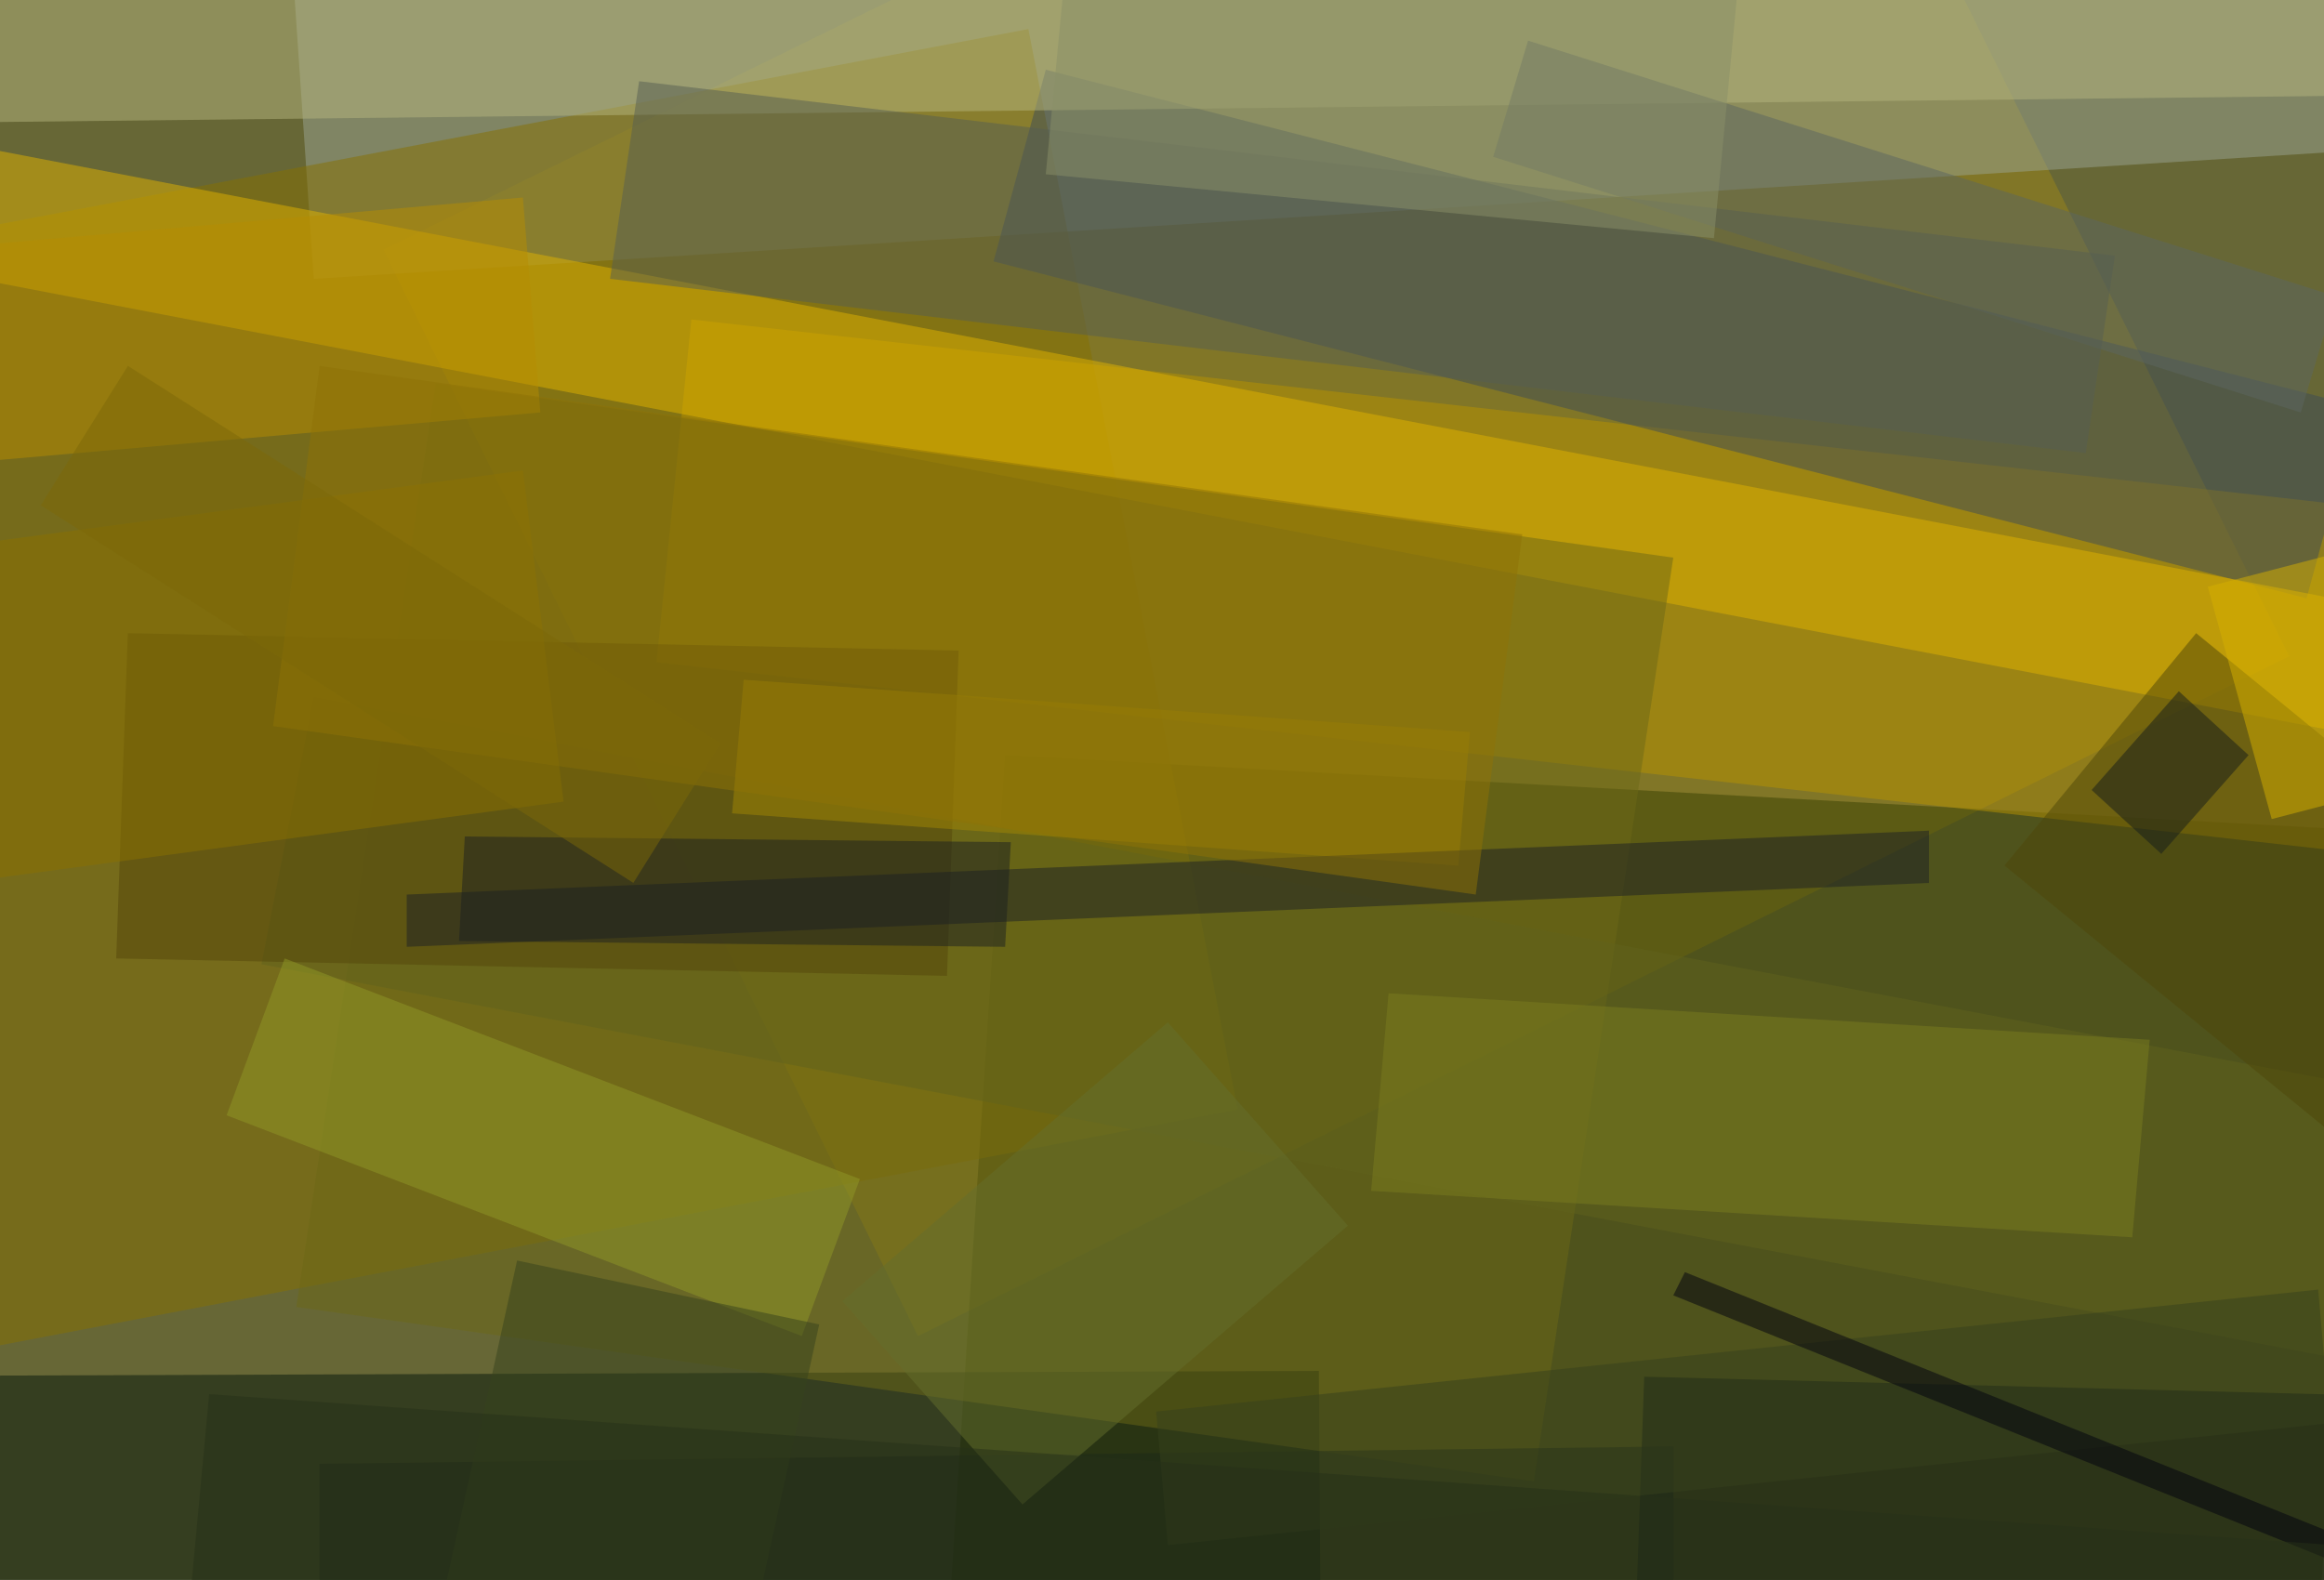
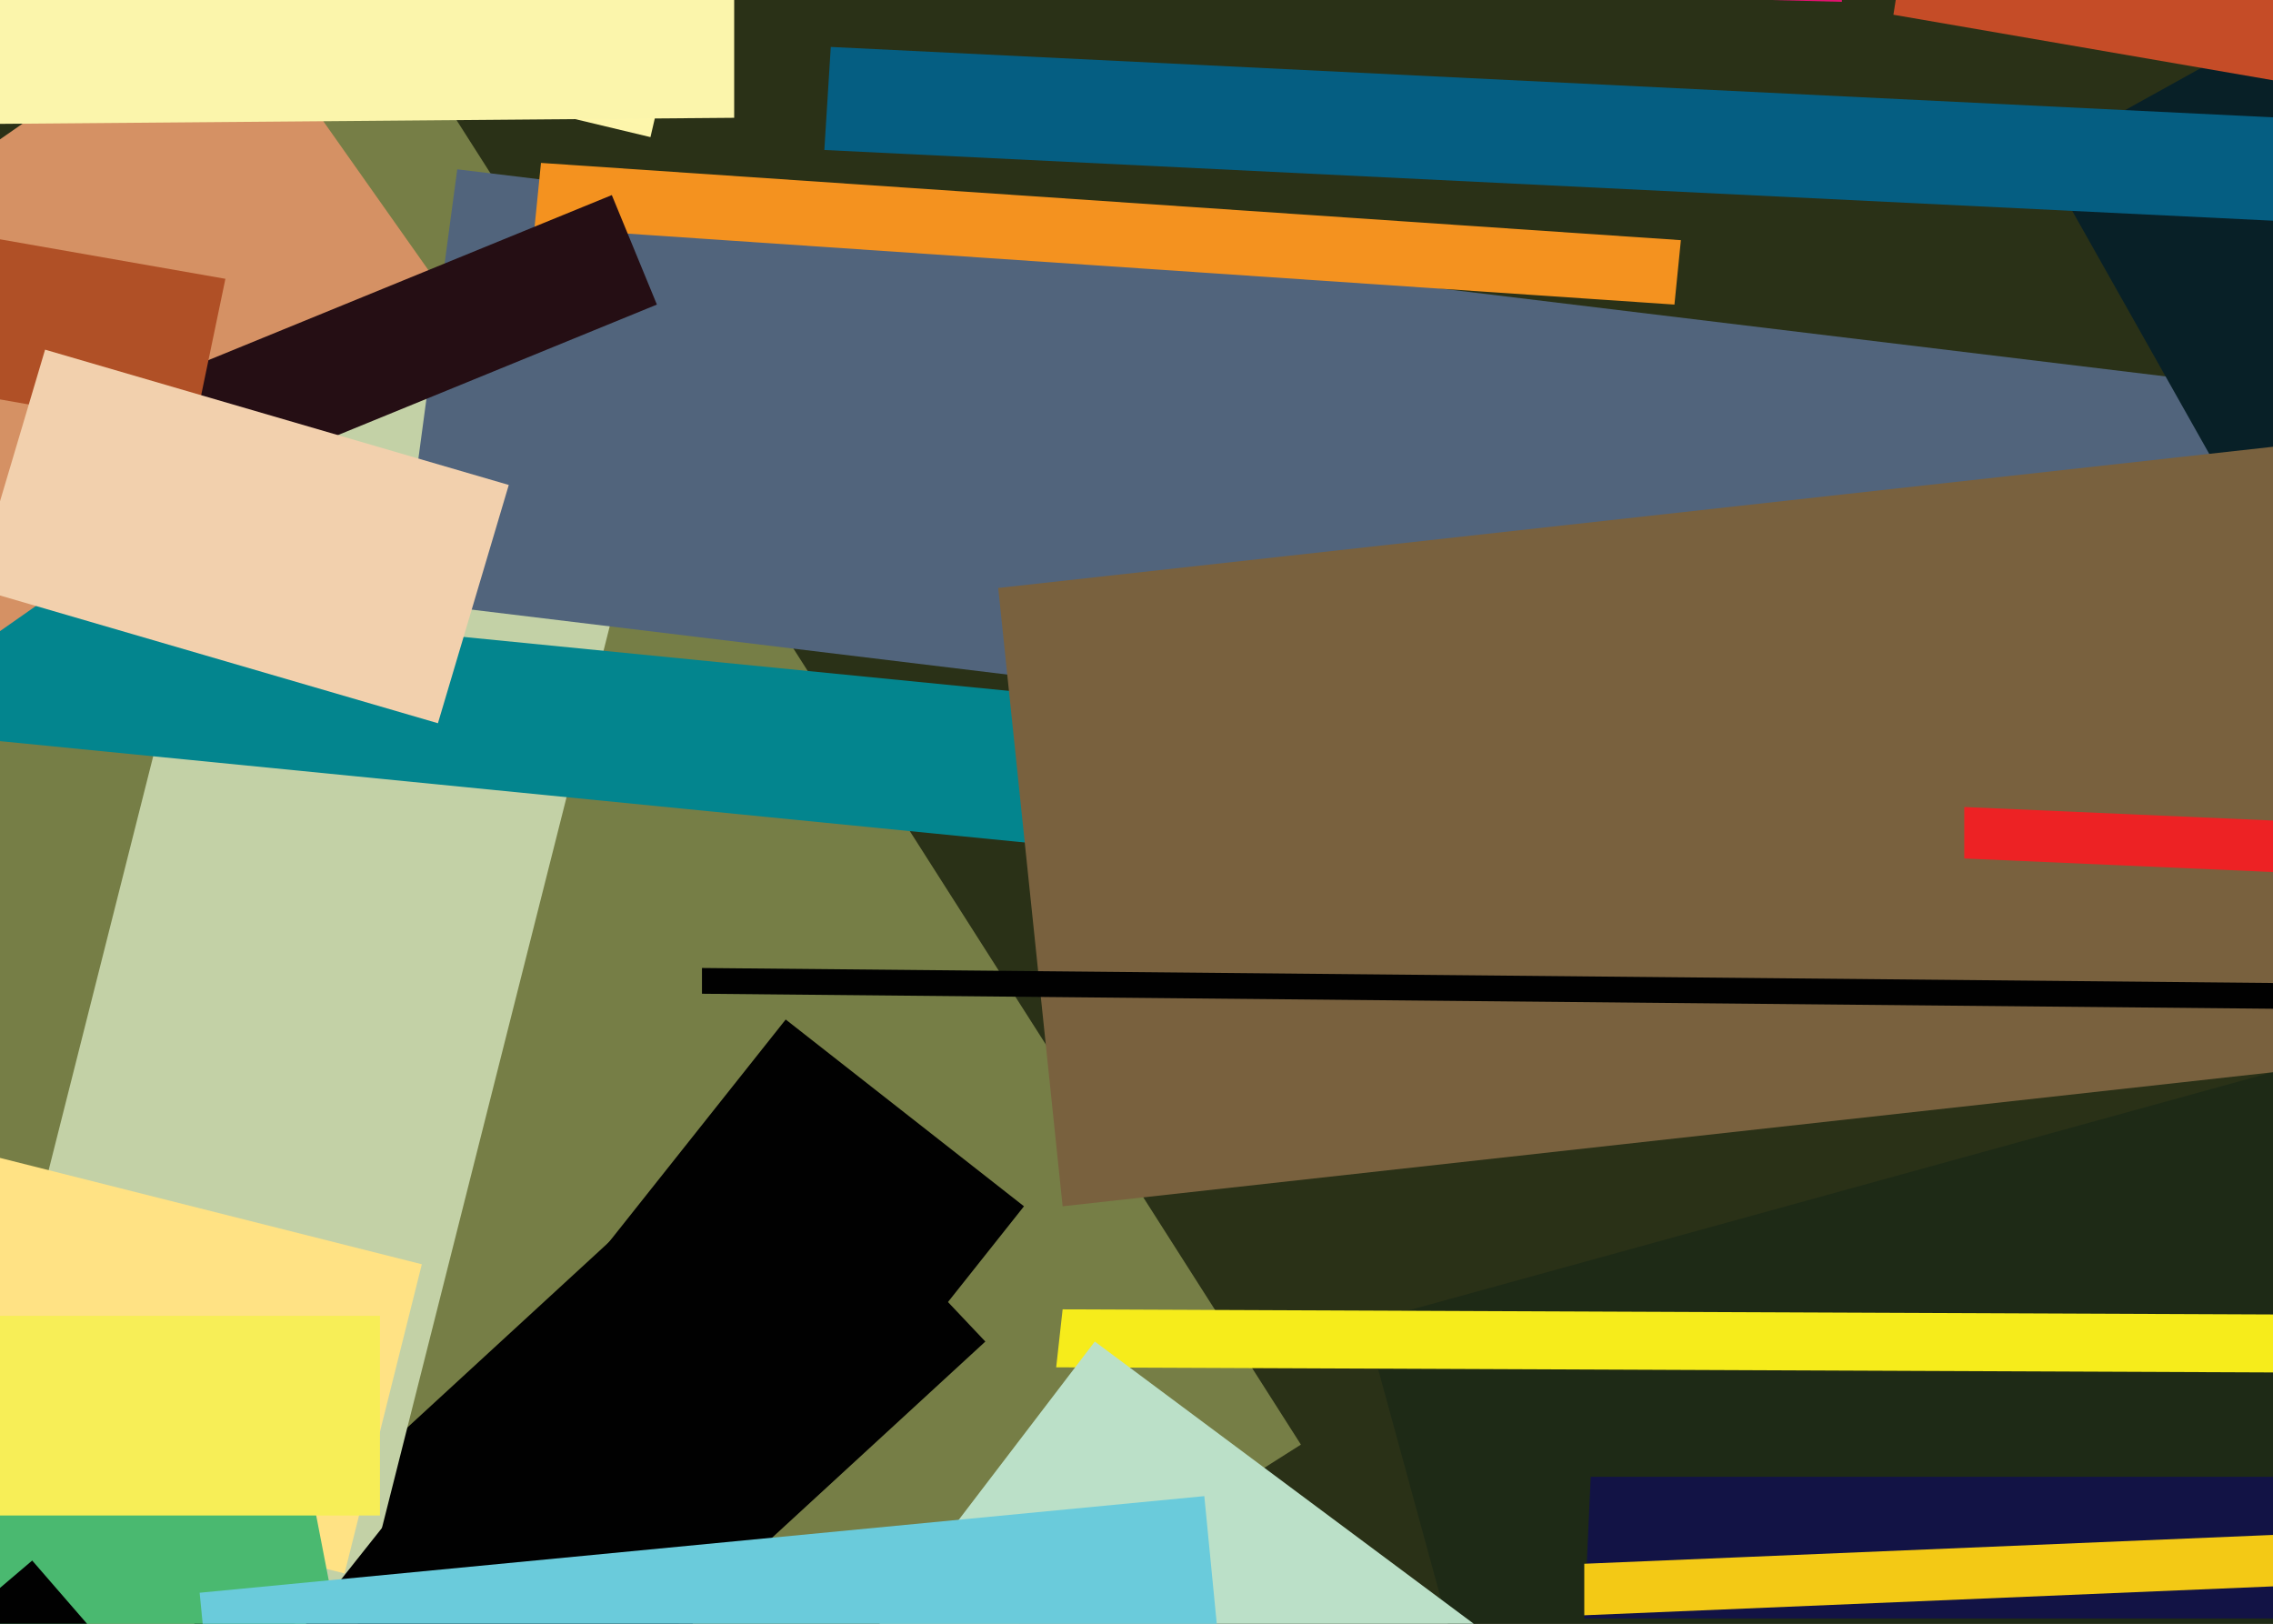
- <svg xmlns="http://www.w3.org/2000/svg" id="Layer_1" data-name="Layer 1" viewBox="0 0 772.5 525.26">
-   <defs>
-     <style>.cls-1{fill:#676736;}.cls-2{fill:#9c8718;}.cls-10,.cls-11,.cls-12,.cls-13,.cls-14,.cls-15,.cls-16,.cls-17,.cls-18,.cls-19,.cls-2,.cls-20,.cls-21,.cls-22,.cls-23,.cls-24,.cls-25,.cls-26,.cls-27,.cls-28,.cls-29,.cls-3,.cls-30,.cls-31,.cls-32,.cls-33,.cls-34,.cls-35,.cls-4,.cls-5,.cls-6,.cls-7,.cls-8,.cls-9{fill-opacity:0.5;}.cls-3{fill:#394103;}.cls-4{fill:#9ba492;}.cls-5{fill:#877100;}.cls-6{fill:#05170a;}.cls-7{fill:#b89200;}.cls-8{fill:#3f4c57;}.cls-9{fill:#e0b200;}.cls-10{fill:#0a1714;}.cls-11{fill:#6d6916;}.cls-12{fill:#b7b67e;}.cls-13{fill:#61621c;}.cls-14{fill:#54460a;}.cls-15{fill:#b78c02;}.cls-16{fill:#1c2819;}.cls-17{fill:#4f4709;}.cls-18{fill:#a28705;}.cls-19{fill:#5c6661;}.cls-20{fill:#565e52;}.cls-21{fill:#8a7000;}.cls-22{fill:#d6b101;}.cls-23{fill:#646f2c;}.cls-24{fill:#1d2124;}.cls-25{fill:#7b7c1f;}.cls-26{fill:#1c2120;}.cls-27{fill:#37411d;}.cls-28{fill:#8f7306;}.cls-29{fill:#919827;}.cls-30{fill:#00000f;}.cls-31{fill:#36421c;}.cls-32{fill:#141c1a;}.cls-33{fill:#273119;}.cls-34{fill:#7d6908;}.cls-35{fill:#8b9168;}</style>
-   </defs>
-   <rect class="cls-1" width="772.5" height="525.26" />
-   <path class="cls-2" d="M127.46,83,305.14,444.19l455.77-226L583.24-141Z" />
-   <path class="cls-3" d="M334.11,251.06,312.86,577.44l453.85,25.11L788,276.17Z" />
-   <path class="cls-4" d="M104.29,92.7,903.82,42.49,882.58-270.37,83-220.16Z" />
-   <path class="cls-5" d="M341.83,9.66l-448,85,71.46,359.21,446.12-85Z" />
-   <path class="cls-6" d="M438.39,455.77l-544.61,1.94,3.86,276.16,542.68-1.93Z" />
-   <path class="cls-7" d="M218.23,220.16l809.19,90.77L1039,197,229.82,106.22Z" />
-   <path class="cls-8" d="M347.62,23.17,330.24,86.91l436.47,112,17.38-63.73Z" />
-   <path class="cls-9" d="M0,50.21-7.72,92.7,838.16,254.92l7.73-42.48Z" />
-   <path class="cls-10" d="M546.54,457.71l-7.72,220.16,372.73,9.65,7.72-220.16Z" />
-   <path class="cls-11" d="M144.84,127.46,98.49,434.53l411.36,57.94L556.2,185.4Z" />
-   <path class="cls-12" d="M0,40.56,863.27,30.9l-1.93-158.36L0-117.81Z" />
-   <path class="cls-13" d="M104.29,231.75,86.91,320.59,809.19,457.71l17.38-88.84Z" />
-   <path class="cls-14" d="M42.49,210.51,38.62,318.66l276.17,5.79,3.87-108.15Z" />
-   <path class="cls-15" d="M173.81,65.66l-683.66,59.87,7.73,71.46,681.73-59.87Z" />
-   <path class="cls-16" d="M106.22,486.67V533l450-5.79V480.88Z" />
-   <path class="cls-17" d="M730,210.51l-63.73,77.25,264.58,216.3,63.73-77.25Z" />
-   <path class="cls-18" d="M247.2,226l-3.86,44.41,241.4,17.39,3.87-44.42Z" />
-   <path class="cls-19" d="M496.33,52.14l268.44,85,11.59-38.63-268.44-85Z" />
-   <path class="cls-20" d="M212.44,27,202.78,92.7l490.54,57.94L703,85Z" />
-   <path class="cls-21" d="M173.81,156.43-129.39,197l15.45,110.08,301.27-40.56Z" />
-   <path class="cls-22" d="M755.12,272.31l237.54-61.8-21.24-77.25-237.55,61.8Z" />
-   <path class="cls-23" d="M388.18,339.9,280,432.6l59.87,67.59,108.15-92.7Z" />
-   <path class="cls-24" d="M135.19,297.41v17.38l506-21.24V276.17Z" />
-   <path class="cls-25" d="M461.57,330.24l-5.8,65.67,253,15.45,5.79-65.67Z" />
-   <path class="cls-26" d="M154.5,278.1l-1.93,34.76,181.54,1.93L336,280Z" />
-   <path class="cls-27" d="M384.32,469.29l3.86,44.42,386.25-40.55-3.86-44.42Z" />
-   <path class="cls-28" d="M90.77,241.41l399.77,56L506,177.67l-399.77-56Z" />
-   <path class="cls-29" d="M75.32,370.8l191.19,73.39L285.82,392,94.63,318.66Z" />
-   <path class="cls-30" d="M560.06,422.94l-3.86,7.73L1232.14,703l3.86-7.72Z" />
-   <path class="cls-31" d="M171.88,419.08,77.25,849.75,177.67,871l94.64-430.67Z" />
-   <path class="cls-32" d="M695.25,262.65l23.17,21.24,29-32.83-23.17-21.24Z" />
-   <path class="cls-33" d="M69.52,463.5l-7.72,83,815,57.94,7.72-83Z" />
-   <path class="cls-34" d="M13.52,168l197,125.53,29-46.35-197-125.53Z" />
-   <path class="cls-35" d="M347.62,57.94l222.1,21.24L581.31-42.49,359.21-63.73Z" />
+ <svg xmlns="http://www.w3.org/2000/svg" xmlns:ns1="http://vectornator.io" height="100%" stroke-miterlimit="10" style="fill-rule:nonzero;clip-rule:evenodd;stroke-linecap:round;stroke-linejoin:round;" version="1.1" viewBox="0 0 600 428.571" width="100%" xml:space="preserve">
+   <defs />
+   <clipPath id="ArtboardFrame">
+     <rect height="428.571" width="600" x="0" y="0" />
+   </clipPath>
+   <g clip-path="url(#ArtboardFrame)" id="Untitled" ns1:layerName="Untitled">
+     <path d="M-40.8-14.81L639.2-14.81L639.2-14.81L639.2 431.14L639.2 431.14L-40.8 431.14L-40.8 431.14L-40.8-14.81L-40.8-14.81Z" fill="#cfc8c0" fill-rule="nonzero" opacity="1" stroke="none" />
+     <path d="M256.7 394.89L751.4 325.19L690.2-98.11L195.5-28.41L256.7 394.89Z" fill="#010101" fill-rule="nonzero" opacity="1" stroke="none" />
+     <path d="M-82.45 395.47L658.75 551.87L762.45 52.07L21.25-102.63L-82.45 395.47Z" fill="#2a3117" fill-rule="nonzero" opacity="1" stroke="none" />
+     <path d="M95.2-8L-272 224.89L-23.8 614.19L343.4 381.29L95.2-8Z" fill="#767e46" fill-rule="nonzero" opacity="1" stroke="none" />
+     <path d="M200.6 291.19L10.2 466.29L69.7 529.19L260.1 354.09L200.6 291.19Z" fill="#010101" fill-rule="nonzero" opacity="1" stroke="none" />
+     <path d="M360.4 349L419.9 566.6L685.1 493.5L625.6 275.9L360.4 349Z" fill="#1e2a16" fill-rule="nonzero" opacity="1" stroke="none" />
+     <path d="M69.7 83.79L-11.9 406.79L93.5 432.29L175.1 109.29L69.7 83.79Z" fill="#c3d1a6" fill-rule="nonzero" opacity="1" stroke="none" />
+     <path d="M120.7 44.69L105.4 158.59L666.4 226.59L681.7 112.69L120.7 44.69Z" fill="#51647c" fill-rule="nonzero" opacity="1" stroke="none" />
+     <path d="M280.5 345.59L278.8 360.89L1086.3 364.29L1088 349L280.5 345.59Z" fill="#f6ec1b" fill-rule="nonzero" opacity="1" stroke="none" />
+     <path d="M289 354.09L96.9 605.69L256.7 724.69L448.8 473.09L289 354.09Z" fill="#bbe0c8" fill-rule="nonzero" opacity="1" stroke="none" />
+     <path d="M-25.5 153.49L-30.6 192.59L278.8 223.19L283.9 184.09L-25.5 153.49Z" fill="#03858e" fill-rule="nonzero" opacity="1" stroke="none" />
+     <path d="M-90.95 282.69L-111.35 364.29L90.95 415.29L111.35 333.69L-90.95 282.69Z" fill="#ffe284" fill-rule="nonzero" opacity="1" stroke="none" />
+     <path d="M78.2 372.79L-45.9 396.59L35.7 818.19L159.8 794.39L78.2 372.79Z" fill="#4ab970" fill-rule="nonzero" opacity="1" stroke="none" />
+     <path d="M59.5-4.61L-214.2 185.79L-151.3 272.49L120.7 82.09L59.5-4.61Z" fill="#d59164" fill-rule="nonzero" opacity="1" stroke="none" />
+     <path d="M419.9 389.79L418.2 427.19L678.3 427.19L680 389.79L419.9 389.79Z" fill="#121345" fill-rule="nonzero" opacity="1" stroke="none" />
+     <path d="M30.6-11.41L486.2 0.49L486.2-14.81L30.6-25L30.6-11.41Z" fill="#e2126f" fill-rule="nonzero" opacity="1" stroke="none" />
+     <path d="M538.9 41.29L793.9 493.49L965.6 396.59L710.6-53.91L538.9 41.29Z" fill="#082027" fill-rule="nonzero" opacity="1" stroke="none" />
+     <path d="M263.5 155.19L280.5 318.39L802.4 260.59L785.4 97.39L263.5 155.19Z" fill="#79613e" fill-rule="nonzero" opacity="1" stroke="none" />
+     <path d="M207.4 269.09L23.8 500.29L86.7 549.59L270.3 318.39L207.4 269.09Z" fill="#010101" fill-rule="nonzero" opacity="1" stroke="none" />
+     <path d="M142.8 43L141.1 60L442 80.39L443.7 63.39L142.8 43Z" fill="#f4921f" fill-rule="nonzero" opacity="1" stroke="none" />
+     <path d="M783.7 397.44L418.2 412.74L418.2 426.34L783.7 411L783.7 397.44Z" fill="#f3c915" fill-rule="nonzero" opacity="1" stroke="none" />
+     <path d="M317.9 394.89L52.7 420.39L59.5 490.09L324.7 464.59L317.9 394.89Z" fill="#6acbdb" fill-rule="nonzero" opacity="1" stroke="none" />
+     <path d="M185.3 262.29L719.1 267.39L719.1 260.59L185.3 255.49L185.3 262.29Z" fill="#010101" fill-rule="nonzero" opacity="1" stroke="none" />
+     <path d="M518.5 226.59L712.3 235.09L712.3 221.49L518.5 213L518.5 226.59Z" fill="#ed2224" fill-rule="nonzero" opacity="1" stroke="none" />
+     <path d="M499.8 3.89L884 70.19L894.2 3.89L510-60.71L499.8 3.89Z" fill="#c54c27" fill-rule="nonzero" opacity="1" stroke="none" />
+     <path d="M49.3 97.39L61.2 126.29L173.4 80.39L161.5 51.49L49.3 97.39Z" fill="#250e14" fill-rule="nonzero" opacity="1" stroke="none" />
+     <path d="M219.3 12.39L217.6 39.59L635.8 60L637.5 32.8L219.3 12.39Z" fill="#055e82" fill-rule="nonzero" opacity="1" stroke="none" />
+     <path d="M93.5 17.49L171.7 36.19L188.7-36.91L110.5-55.61L93.5 17.49Z" fill="#fdf6ab" fill-rule="nonzero" opacity="1" stroke="none" />
+     <path d="M59.5 73.59L-435.2-13.11L-442 27.69L51 114.39L59.5 73.59Z" fill="#b05026" fill-rule="nonzero" opacity="1" stroke="none" />
+     <path d="M-6.8 155.19L115.6 190.89L134.3 128L11.9 92.29L-6.8 155.19Z" fill="#f2d0ad" fill-rule="nonzero" opacity="1" stroke="none" />
+     <path d="M-11.9-4.61L-11.9 32.79L193.8 31.09L193.8-6.31L-11.9-4.61Z" fill="#fbf5ab" fill-rule="nonzero" opacity="1" stroke="none" />
+     <path d="M8.5 411.89L-127.5 527.49L-5.1 668.59L130.9 553L8.5 411.89Z" fill="#010101" fill-rule="nonzero" opacity="1" stroke="none" />
+     <path d="M-35.7 400L100.3 400L100.3 347.3L-35.7 347.3L-35.7 400Z" fill="#f7ee57" fill-rule="nonzero" opacity="1" stroke="none" />
+   </g>
</svg>
